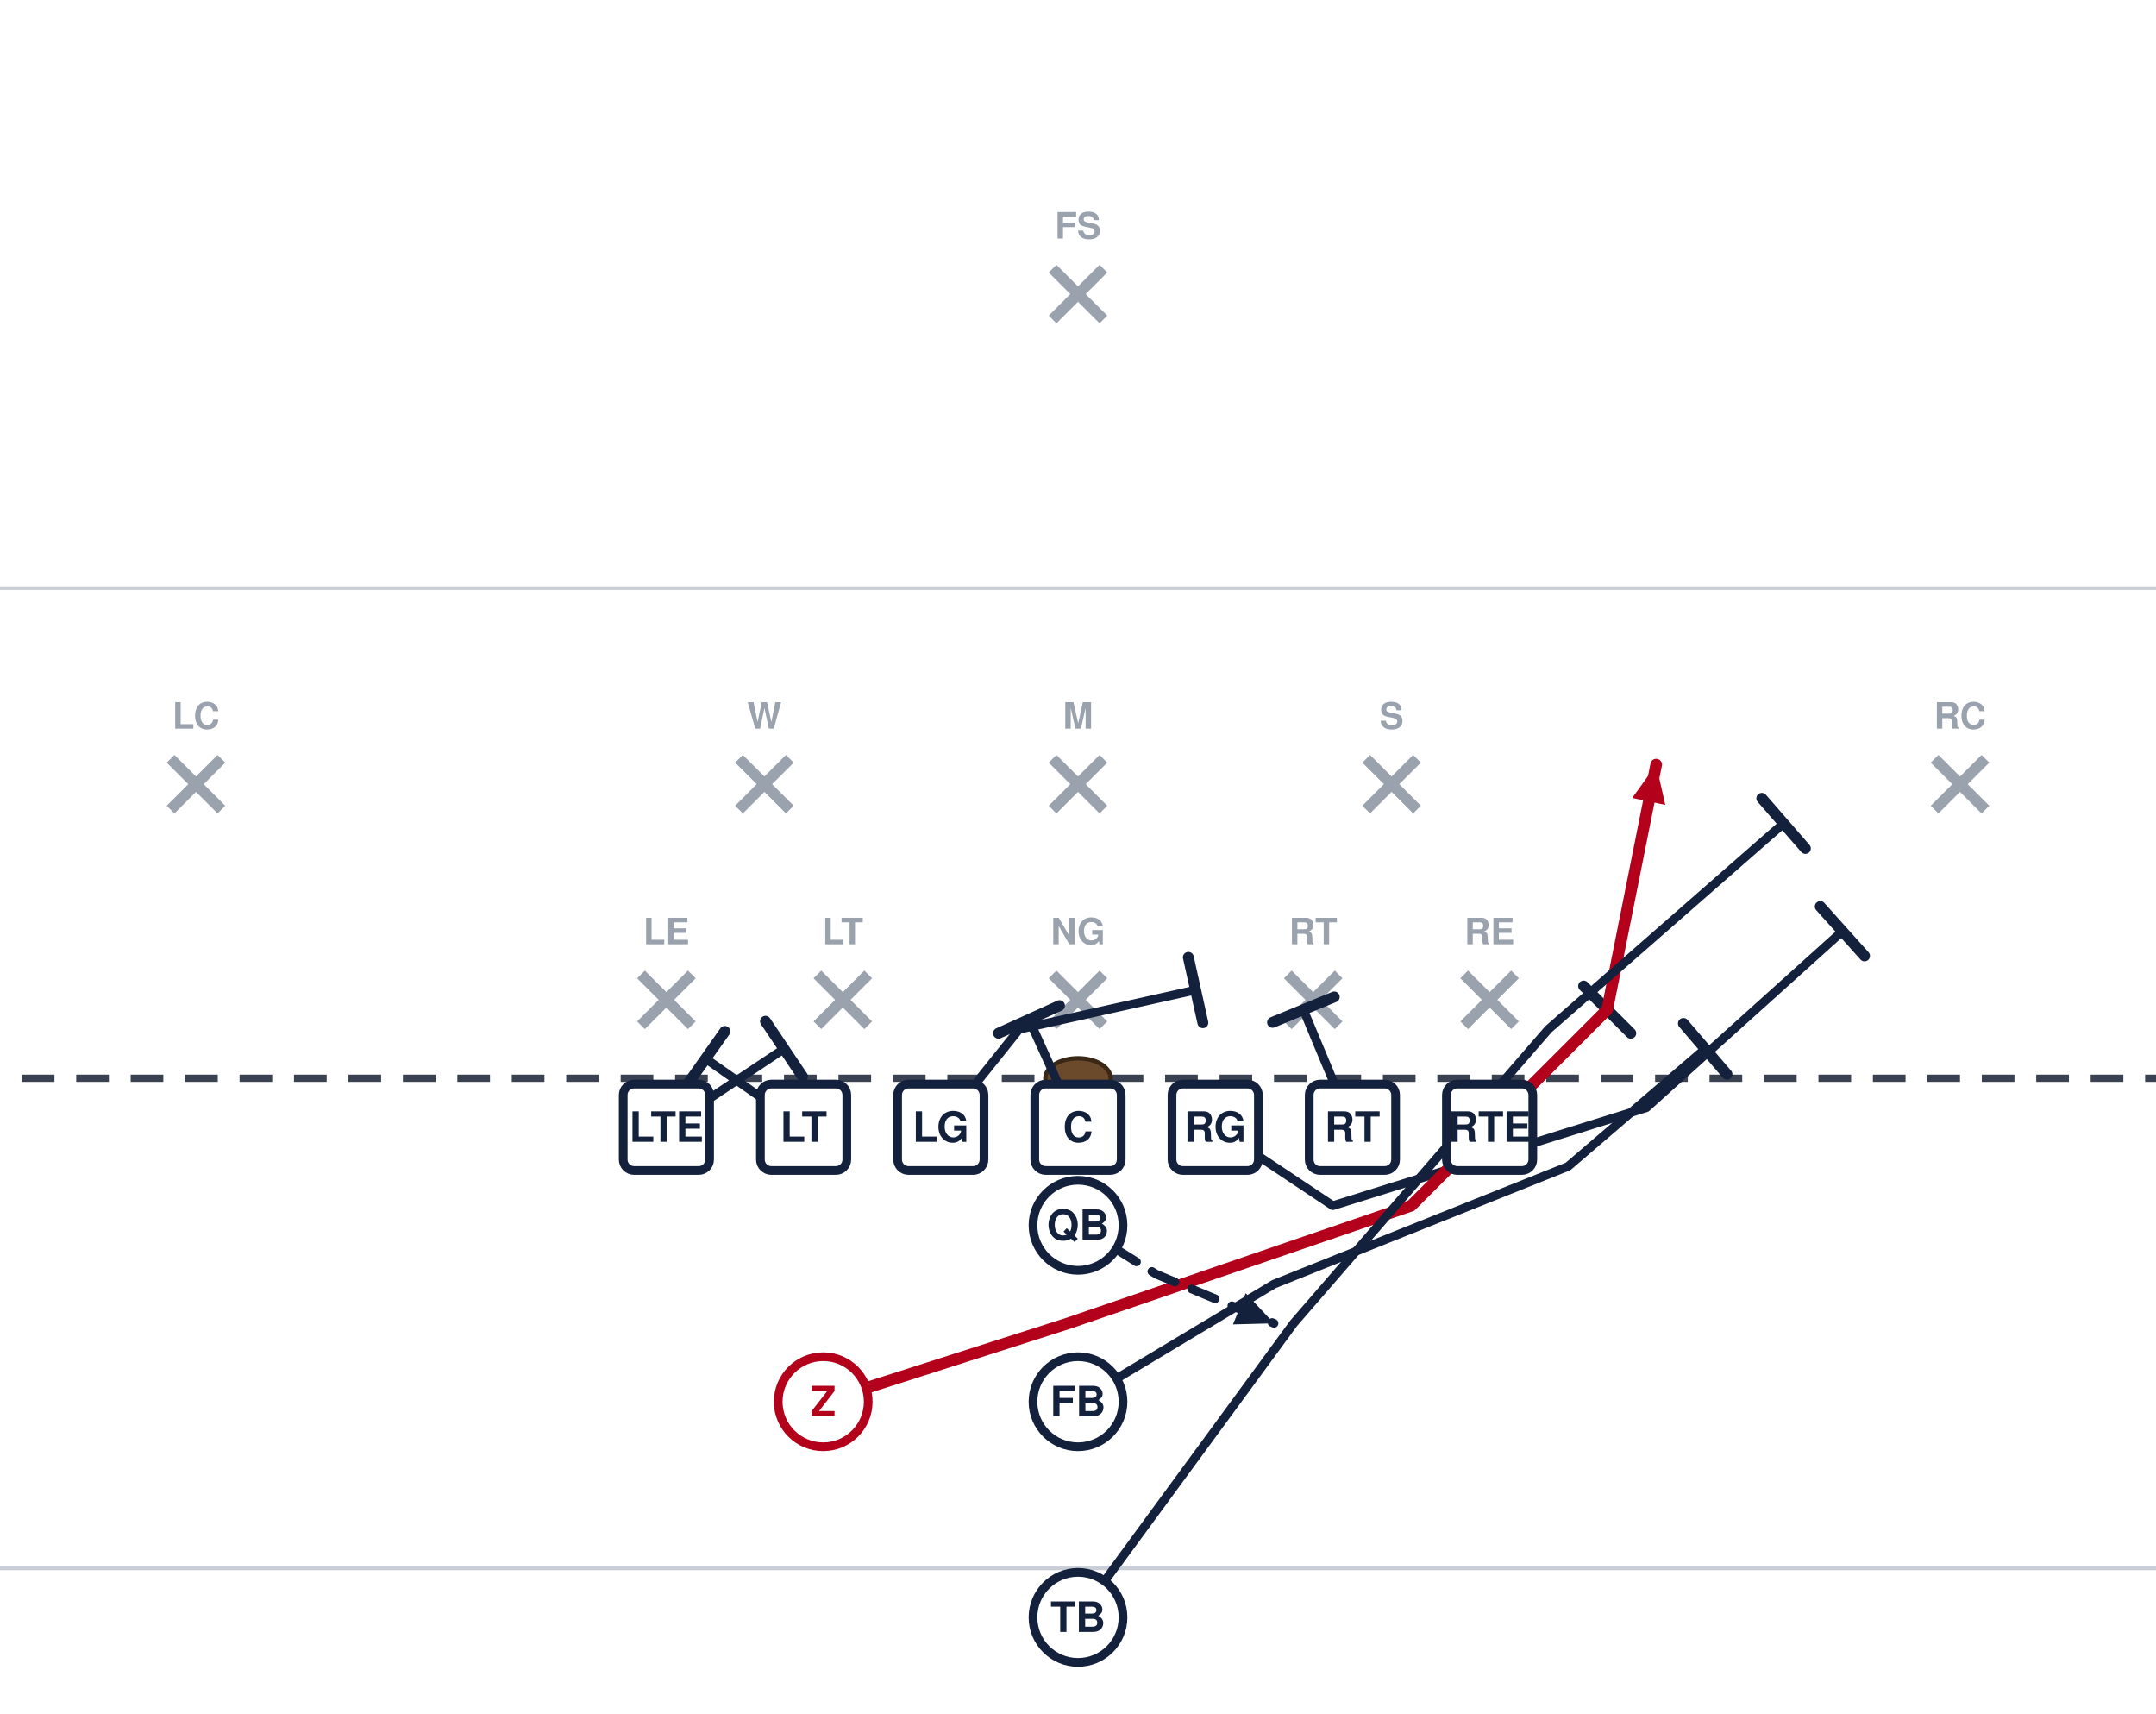
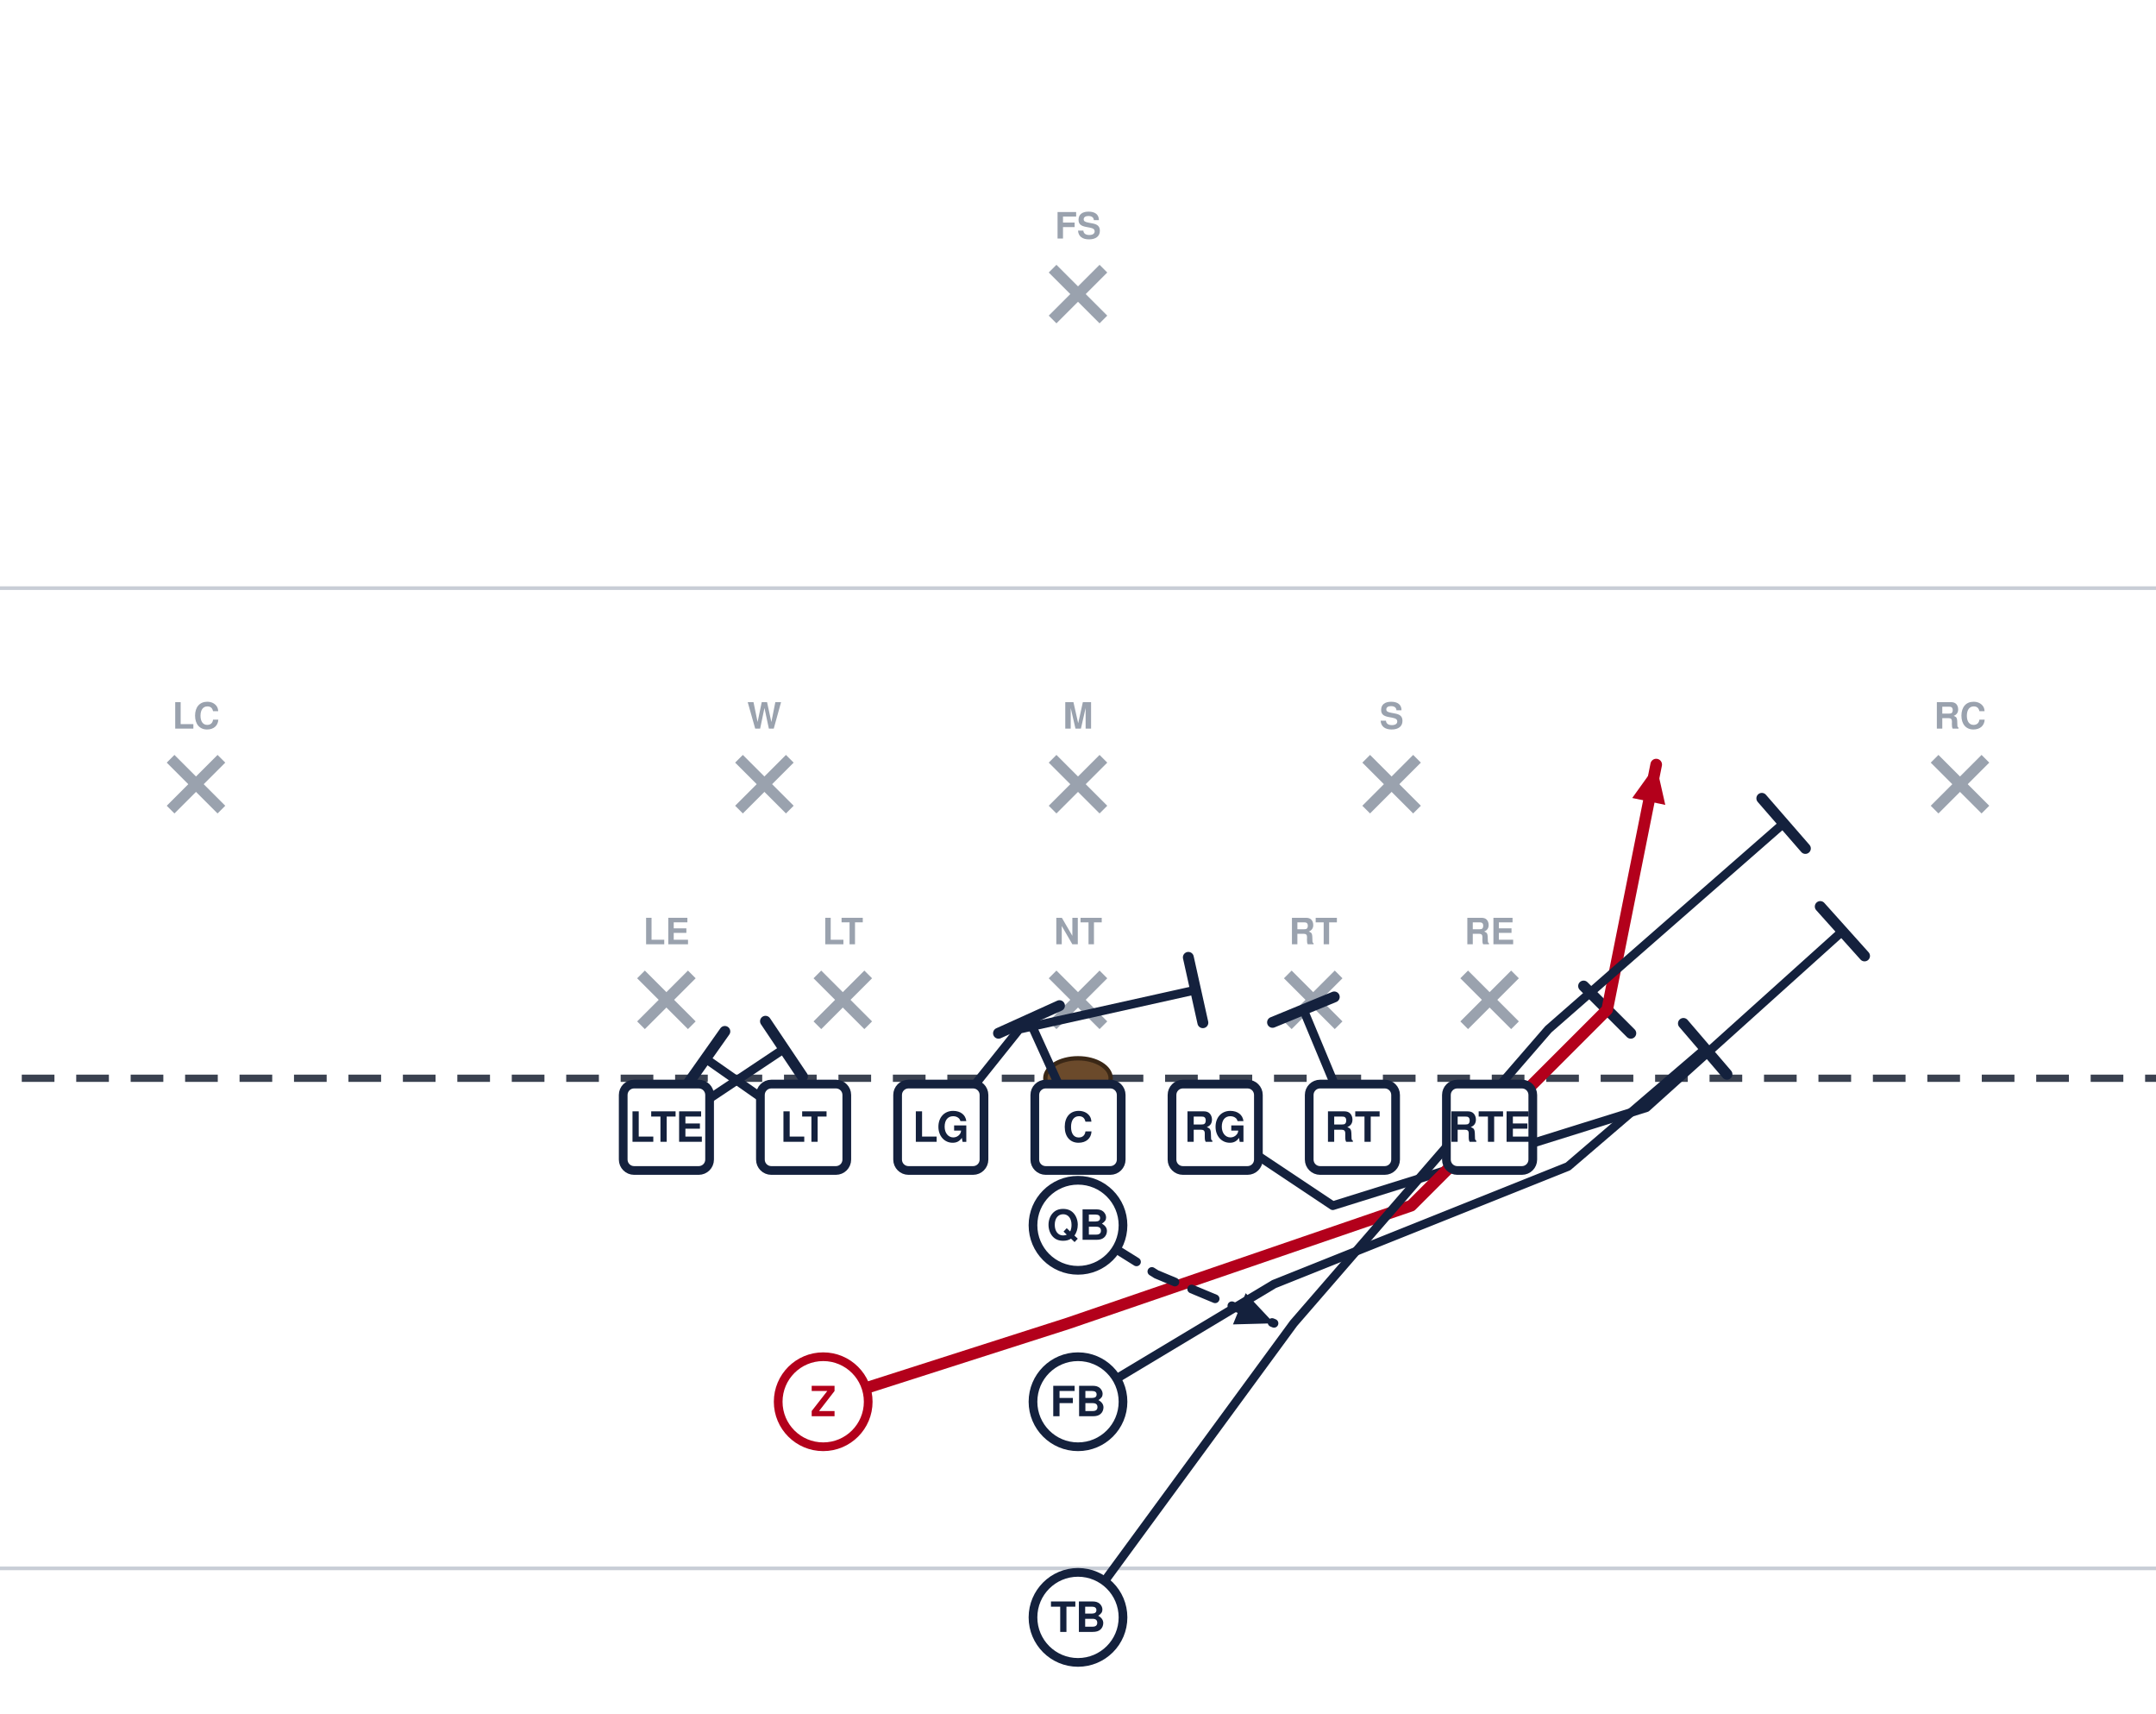
<svg xmlns="http://www.w3.org/2000/svg" width="594" height="472" viewBox="54 27 594 472" font-family="Segoe UI, Helvetica, Arial, sans-serif" role="img">
  <rect x="0" y="0" width="702" height="513" fill="#ffffff" />
  <line x1="0" y1="459.0" x2="702" y2="459.0" stroke="#c8cdd6" stroke-width="1" />
  <line x1="0" y1="189.0" x2="702" y2="189.0" stroke="#c8cdd6" stroke-width="1" />
  <line x1="0" y1="324.0" x2="702" y2="324.0" stroke="#3a4150" stroke-width="2" stroke-dasharray="9 6" />
  <ellipse cx="351.0" cy="324.0" rx="9" ry="5.5" fill="#6b4a2b" stroke="#3a2716" stroke-width="1.2" />
  <line x1="230.6" y1="295.4" x2="244.6" y2="309.4" stroke="#9aa2ae" stroke-width="3" />
  <line x1="244.6" y1="295.4" x2="230.6" y2="309.4" stroke="#9aa2ae" stroke-width="3" />
  <text x="237.6" y="287.1" text-anchor="middle" font-size="10" fill="#9aa2ae" font-weight="600">LE</text>
  <line x1="279.2" y1="295.4" x2="293.2" y2="309.4" stroke="#9aa2ae" stroke-width="3" />
  <line x1="293.2" y1="295.4" x2="279.2" y2="309.4" stroke="#9aa2ae" stroke-width="3" />
  <text x="286.2" y="287.1" text-anchor="middle" font-size="10" fill="#9aa2ae" font-weight="600">LT</text>
  <line x1="344.0" y1="295.4" x2="358.0" y2="309.4" stroke="#9aa2ae" stroke-width="3" />
  <line x1="358.0" y1="295.4" x2="344.0" y2="309.4" stroke="#9aa2ae" stroke-width="3" />
-   <text x="351.0" y="287.1" text-anchor="middle" font-size="10" fill="#9aa2ae" font-weight="600">NG</text>
+   <text x="351.0" y="287.1" text-anchor="middle" font-size="10" fill="#9aa2ae" font-weight="600">NT</text>
  <line x1="408.8" y1="295.4" x2="422.8" y2="309.4" stroke="#9aa2ae" stroke-width="3" />
  <line x1="422.8" y1="295.4" x2="408.8" y2="309.4" stroke="#9aa2ae" stroke-width="3" />
  <text x="415.8" y="287.1" text-anchor="middle" font-size="10" fill="#9aa2ae" font-weight="600">RT</text>
  <line x1="457.4" y1="295.4" x2="471.4" y2="309.4" stroke="#9aa2ae" stroke-width="3" />
  <line x1="471.4" y1="295.4" x2="457.4" y2="309.4" stroke="#9aa2ae" stroke-width="3" />
  <text x="464.4" y="287.1" text-anchor="middle" font-size="10" fill="#9aa2ae" font-weight="600">RE</text>
  <line x1="257.6" y1="236.0" x2="271.6" y2="250.0" stroke="#9aa2ae" stroke-width="3" />
  <line x1="271.6" y1="236.0" x2="257.6" y2="250.0" stroke="#9aa2ae" stroke-width="3" />
  <text x="264.6" y="227.7" text-anchor="middle" font-size="10" fill="#9aa2ae" font-weight="600">W</text>
  <line x1="344.0" y1="236.0" x2="358.0" y2="250.0" stroke="#9aa2ae" stroke-width="3" />
  <line x1="358.0" y1="236.0" x2="344.0" y2="250.0" stroke="#9aa2ae" stroke-width="3" />
  <text x="351.0" y="227.7" text-anchor="middle" font-size="10" fill="#9aa2ae" font-weight="600">M</text>
  <line x1="430.4" y1="236.0" x2="444.4" y2="250.0" stroke="#9aa2ae" stroke-width="3" />
  <line x1="444.4" y1="236.0" x2="430.4" y2="250.0" stroke="#9aa2ae" stroke-width="3" />
  <text x="437.4" y="227.7" text-anchor="middle" font-size="10" fill="#9aa2ae" font-weight="600">S</text>
  <line x1="101.0" y1="236.0" x2="115.0" y2="250.0" stroke="#9aa2ae" stroke-width="3" />
  <line x1="115.0" y1="236.0" x2="101.0" y2="250.0" stroke="#9aa2ae" stroke-width="3" />
  <text x="108.0" y="227.7" text-anchor="middle" font-size="10" fill="#9aa2ae" font-weight="600">LC</text>
  <line x1="587.0" y1="236.0" x2="601.0" y2="250.0" stroke="#9aa2ae" stroke-width="3" />
  <line x1="601.0" y1="236.0" x2="587.0" y2="250.0" stroke="#9aa2ae" stroke-width="3" />
  <text x="594.0" y="227.7" text-anchor="middle" font-size="10" fill="#9aa2ae" font-weight="600">RC</text>
  <line x1="344.0" y1="101.0" x2="358.0" y2="115.0" stroke="#9aa2ae" stroke-width="3" />
  <line x1="358.0" y1="101.0" x2="344.0" y2="115.0" stroke="#9aa2ae" stroke-width="3" />
  <text x="351.0" y="92.7" text-anchor="middle" font-size="10" fill="#9aa2ae" font-weight="600">FS</text>
  <path d="M237.6,337.5 L270.0,315.9" fill="none" stroke="#14213d" stroke-width="2.4" stroke-linecap="round" stroke-linejoin="round" />
  <line x1="264.9" y1="308.3" x2="275.1" y2="323.5" stroke="#14213d" stroke-width="3.0" stroke-linecap="round" />
  <path d="M275.4,337.5 L248.4,318.6" fill="none" stroke="#14213d" stroke-width="2.4" stroke-linecap="round" stroke-linejoin="round" />
  <line x1="243.1" y1="326.1" x2="253.7" y2="311.1" stroke="#14213d" stroke-width="3.0" stroke-linecap="round" />
  <path d="M313.2,337.5 L334.8,310.5 L383.4,299.7" fill="none" stroke="#14213d" stroke-width="2.4" stroke-linecap="round" stroke-linejoin="round" />
  <line x1="381.4" y1="290.7" x2="385.4" y2="308.7" stroke="#14213d" stroke-width="3.0" stroke-linecap="round" />
  <path d="M351.0,337.5 L337.5,307.8" fill="none" stroke="#14213d" stroke-width="2.4" stroke-linecap="round" stroke-linejoin="round" />
  <line x1="329.1" y1="311.6" x2="345.9" y2="304.0" stroke="#14213d" stroke-width="3.0" stroke-linecap="round" />
  <path d="M388.8,337.5 L421.2,359.1 L507.6,332.1 L561.6,283.5" fill="none" stroke="#14213d" stroke-width="2.4" stroke-linecap="round" stroke-linejoin="round" />
  <line x1="555.5" y1="276.7" x2="567.7" y2="290.3" stroke="#14213d" stroke-width="3.0" stroke-linecap="round" />
  <path d="M426.6,337.5 L413.1,305.1" fill="none" stroke="#14213d" stroke-width="2.4" stroke-linecap="round" stroke-linejoin="round" />
  <line x1="404.6" y1="308.6" x2="421.6" y2="301.6" stroke="#14213d" stroke-width="3.0" stroke-linecap="round" />
  <path d="M464.4,337.5 L496.8,305.1" fill="none" stroke="#14213d" stroke-width="2.4" stroke-linecap="round" stroke-linejoin="round" />
  <line x1="490.3" y1="298.6" x2="503.3" y2="311.6" stroke="#14213d" stroke-width="3.0" stroke-linecap="round" />
  <path d="M280.8,413.1 L348.3,391.5 L442.8,359.1 L496.8,305.1 L510.3,237.6" fill="none" stroke="#b3001b" stroke-width="3.2" stroke-linecap="round" stroke-linejoin="round" />
  <polygon points="510.3,237.6 512.8,248.7 503.7,246.8" fill="#b3001b" />
  <path d="M351.0,364.5 L372.6,378.0 L405.0,391.5" fill="none" stroke="#14213d" stroke-width="2.4" stroke-linecap="round" stroke-linejoin="round" stroke-dasharray="7 5" />
  <polygon points="405.0,391.5 393.7,391.8 397.2,383.2" fill="#14213d" />
  <path d="M351.0,413.1 L405.0,380.7 L486.0,348.3 L523.8,315.9" fill="none" stroke="#14213d" stroke-width="2.4" stroke-linecap="round" stroke-linejoin="round" />
  <line x1="517.8" y1="308.9" x2="529.8" y2="322.9" stroke="#14213d" stroke-width="3.0" stroke-linecap="round" />
  <path d="M351.0,472.5 L410.4,391.5 L480.6,310.5 L545.4,253.8" fill="none" stroke="#14213d" stroke-width="2.4" stroke-linecap="round" stroke-linejoin="round" />
  <line x1="539.4" y1="246.9" x2="551.4" y2="260.7" stroke="#14213d" stroke-width="3.0" stroke-linecap="round" />
  <rect x="225.7" y="325.6" width="23.8" height="23.8" rx="3" fill="#ffffff" stroke="#14213d" stroke-width="2.4" />
  <text x="237.6" y="341.5" text-anchor="middle" font-size="11.5" font-weight="700" fill="#14213d">LTE</text>
  <rect x="263.5" y="325.6" width="23.8" height="23.8" rx="3" fill="#ffffff" stroke="#14213d" stroke-width="2.4" />
  <text x="275.4" y="341.5" text-anchor="middle" font-size="11.5" font-weight="700" fill="#14213d">LT</text>
  <rect x="301.3" y="325.6" width="23.8" height="23.8" rx="3" fill="#ffffff" stroke="#14213d" stroke-width="2.4" />
  <text x="313.2" y="341.5" text-anchor="middle" font-size="11.5" font-weight="700" fill="#14213d">LG</text>
  <rect x="339.1" y="325.6" width="23.8" height="23.8" rx="3" fill="#ffffff" stroke="#14213d" stroke-width="2.4" />
  <text x="351.0" y="341.5" text-anchor="middle" font-size="11.5" font-weight="700" fill="#14213d">C</text>
  <rect x="376.9" y="325.6" width="23.8" height="23.8" rx="3" fill="#ffffff" stroke="#14213d" stroke-width="2.4" />
  <text x="388.8" y="341.5" text-anchor="middle" font-size="11.5" font-weight="700" fill="#14213d">RG</text>
  <rect x="414.7" y="325.6" width="23.8" height="23.8" rx="3" fill="#ffffff" stroke="#14213d" stroke-width="2.4" />
  <text x="426.6" y="341.5" text-anchor="middle" font-size="11.5" font-weight="700" fill="#14213d">RT</text>
  <rect x="452.5" y="325.6" width="23.8" height="23.8" rx="3" fill="#ffffff" stroke="#14213d" stroke-width="2.4" />
  <text x="464.4" y="341.5" text-anchor="middle" font-size="11.5" font-weight="700" fill="#14213d">RTE</text>
  <circle cx="280.8" cy="413.1" r="12.4" fill="#ffffff" stroke="#b3001b" stroke-width="2.4" />
  <text x="280.8" y="417.1" text-anchor="middle" font-size="11.5" font-weight="700" fill="#b3001b">Z</text>
  <circle cx="351.0" cy="364.5" r="12.4" fill="#ffffff" stroke="#14213d" stroke-width="2.4" />
  <text x="351.0" y="368.5" text-anchor="middle" font-size="11.5" font-weight="700" fill="#14213d">QB</text>
  <circle cx="351.0" cy="413.1" r="12.4" fill="#ffffff" stroke="#14213d" stroke-width="2.4" />
  <text x="351.0" y="417.1" text-anchor="middle" font-size="11.5" font-weight="700" fill="#14213d">FB</text>
  <circle cx="351.0" cy="472.5" r="12.4" fill="#ffffff" stroke="#14213d" stroke-width="2.4" />
  <text x="351.0" y="476.5" text-anchor="middle" font-size="11.5" font-weight="700" fill="#14213d">TB</text>
</svg>
